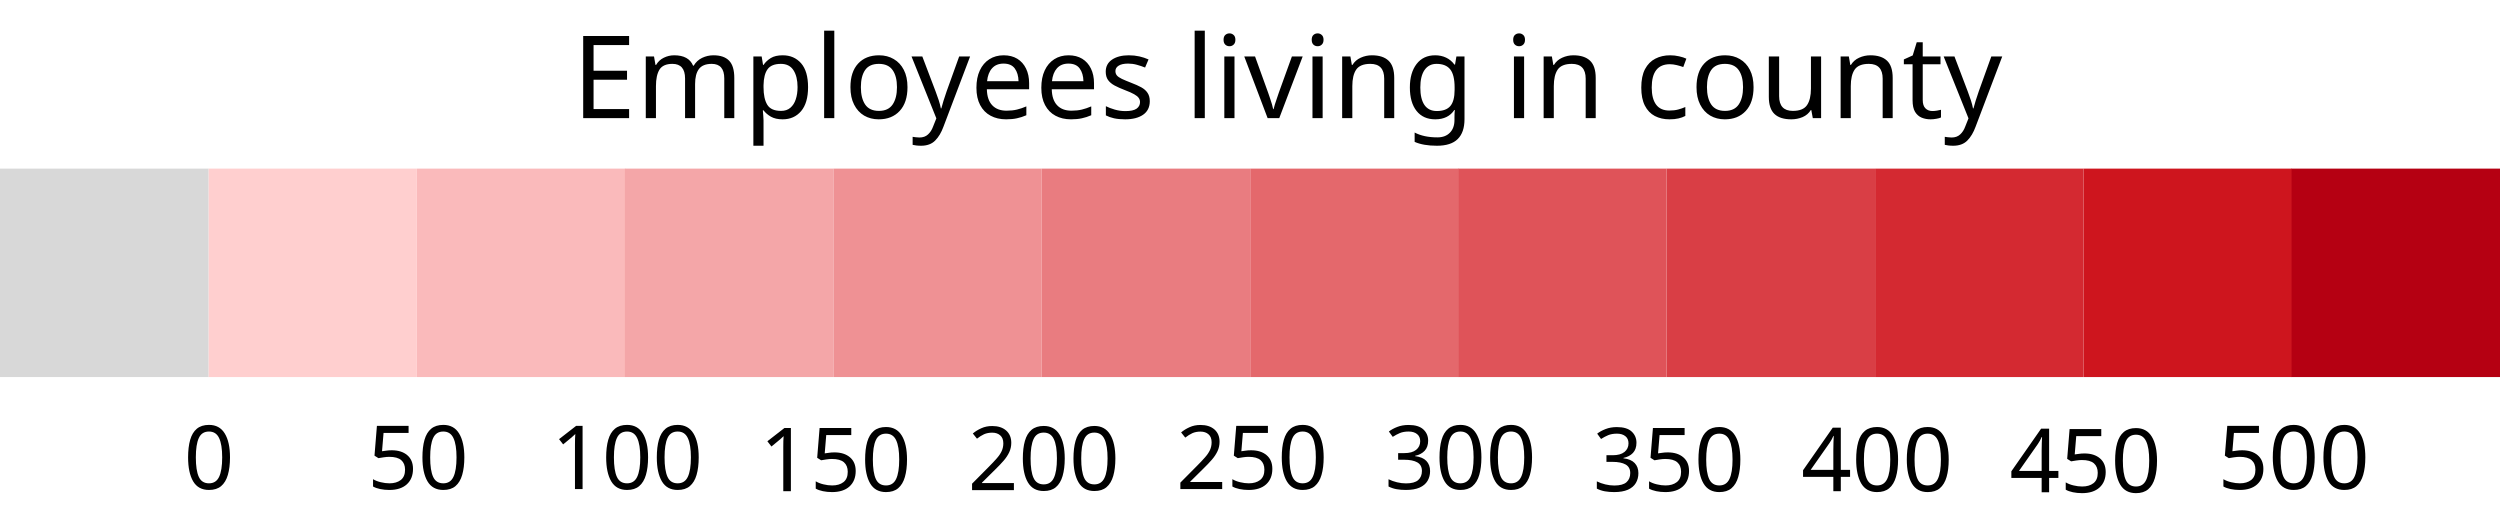
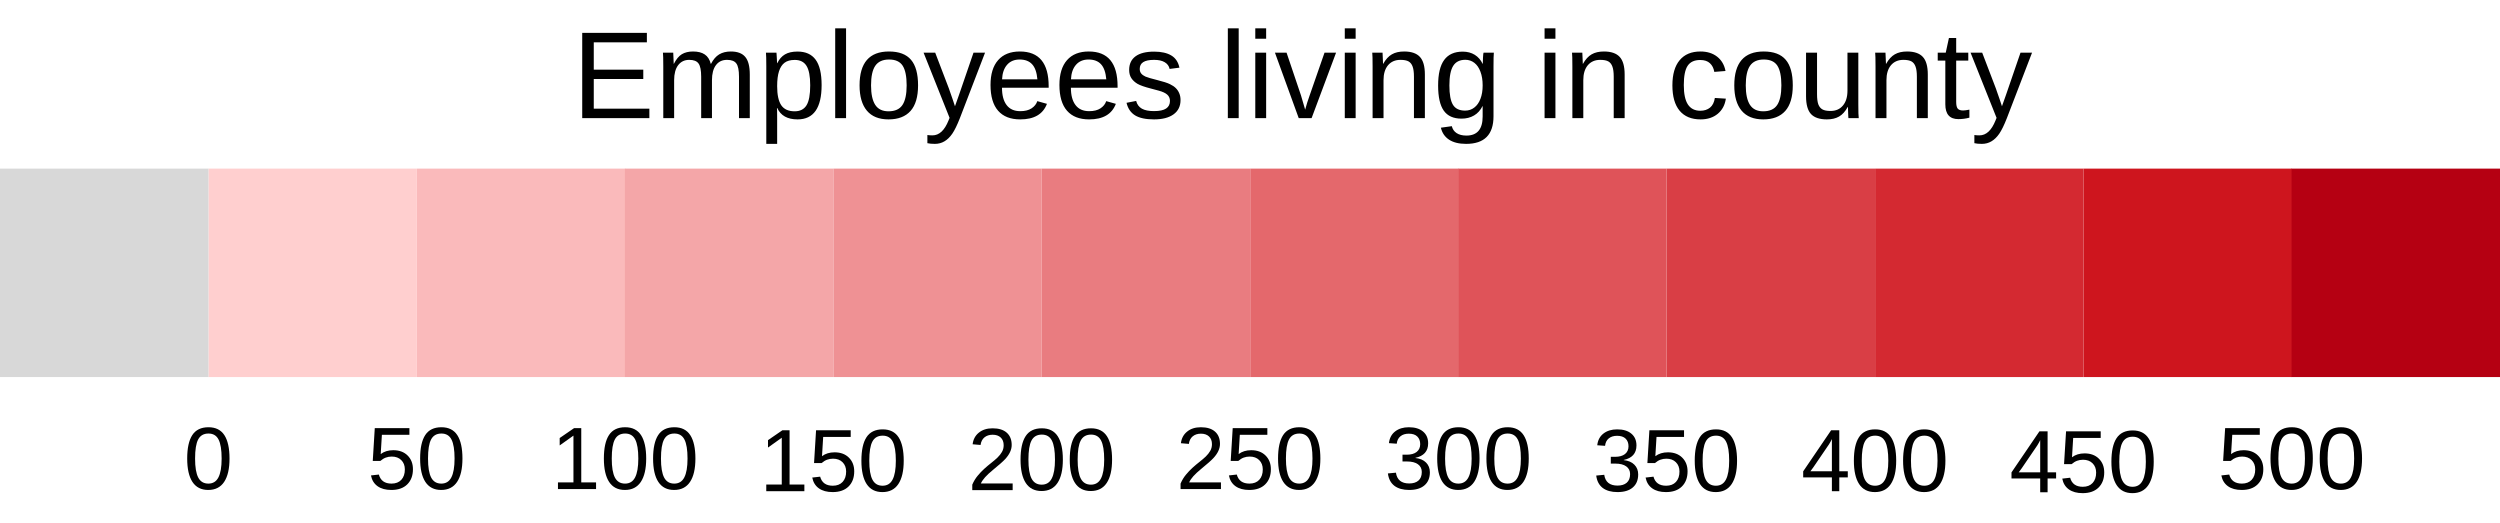
<svg xmlns="http://www.w3.org/2000/svg" version="1.1" id="Layer_1" x="0px" y="0px" viewBox="0 0 564.9 118" style="enable-background:new 0 0 564.9 118;" xml:space="preserve">
  <style type="text/css">
	.st0{fill:#E4686C;}
	.st1{fill:#E97C80;}
	.st2{fill:#EF9194;}
	.st3{fill:#FABABB;}
	.st4{fill:#CE151E;}
	.st5{fill:#D42931;}
	.st6{fill:#D93E45;}
	.st7{fill:#DF5359;}
	.st8{fill:#B50012;}
	.st9{fill:#FFCFCF;}
	.st10{fill:#F4A6A8;}
	.st11{fill:#D8D8D8;}
- 	.st12{font-family:'ArialMT';}
+ 	.st12{font-family:'Arial';}
	.st13{font-size:20px;}
- 	.st14{font-size:26px;}
+ 	.st14{font-size:28px;}
</style>
  <rect x="282.5" y="38.1" class="st0" width="47.1" height="47.1" />
  <rect x="235.4" y="38.1" class="st1" width="47.1" height="47.1" />
  <rect x="188.3" y="38.1" class="st2" width="47.1" height="47.1" />
  <rect x="94.2" y="38.1" class="st3" width="47.1" height="47.1" />
  <rect x="470.8" y="38.1" class="st4" width="47.1" height="47.1" />
  <rect x="423.7" y="38.1" class="st5" width="47.1" height="47.1" />
  <rect x="376.6" y="38.1" class="st6" width="47.1" height="47.1" />
  <rect x="329.5" y="38.1" class="st7" width="47.1" height="47.1" />
  <rect x="517.8" y="38.1" class="st8" width="47.1" height="47.1" />
  <rect x="47.1" y="38.1" class="st9" width="47.1" height="47.1" />
  <rect x="141.2" y="38.1" class="st10" width="47.1" height="47.1" />
  <rect y="38.1" class="st11" width="47.1" height="47.1" />
  <text transform="matrix(1 0 0 1 359.9152 110.9885)" class="st12 st13">350</text>
  <text transform="matrix(1 0 0 1 218.6953 110.7485)" class="st12 st13">200</text>
  <text transform="matrix(1 0 0 1 312.8453 110.5086)" class="st12 st13">300</text>
  <text transform="matrix(1 0 0 1 171.6152 110.9885)" class="st12 st13">150</text>
  <text transform="matrix(1 0 0 1 406.9952 110.9885)" class="st12 st13">400</text>
  <text transform="matrix(1 0 0 1 124.5452 110.5086)" class="st12 st13">100</text>
  <text transform="matrix(1 0 0 1 83.0267 110.5086)" class="st12 st13">50</text>
  <text transform="matrix(1 0 0 1 41.5183 110.5086)" class="st12 st13">0</text>
  <text transform="matrix(1 0 0 1 454.0652 111.2286)" class="st12 st13">450</text>
  <text transform="matrix(1 0 0 1 501.1353 110.5086)" class="st12 st13">500</text>
  <text transform="matrix(1 0 0 1 265.7603 110.5083)" class="st12 st13">250</text>
  <text transform="matrix(1 0 0 1 129.2619 26.6974)" class="st12 st14">Employees living in county</text>
</svg>
